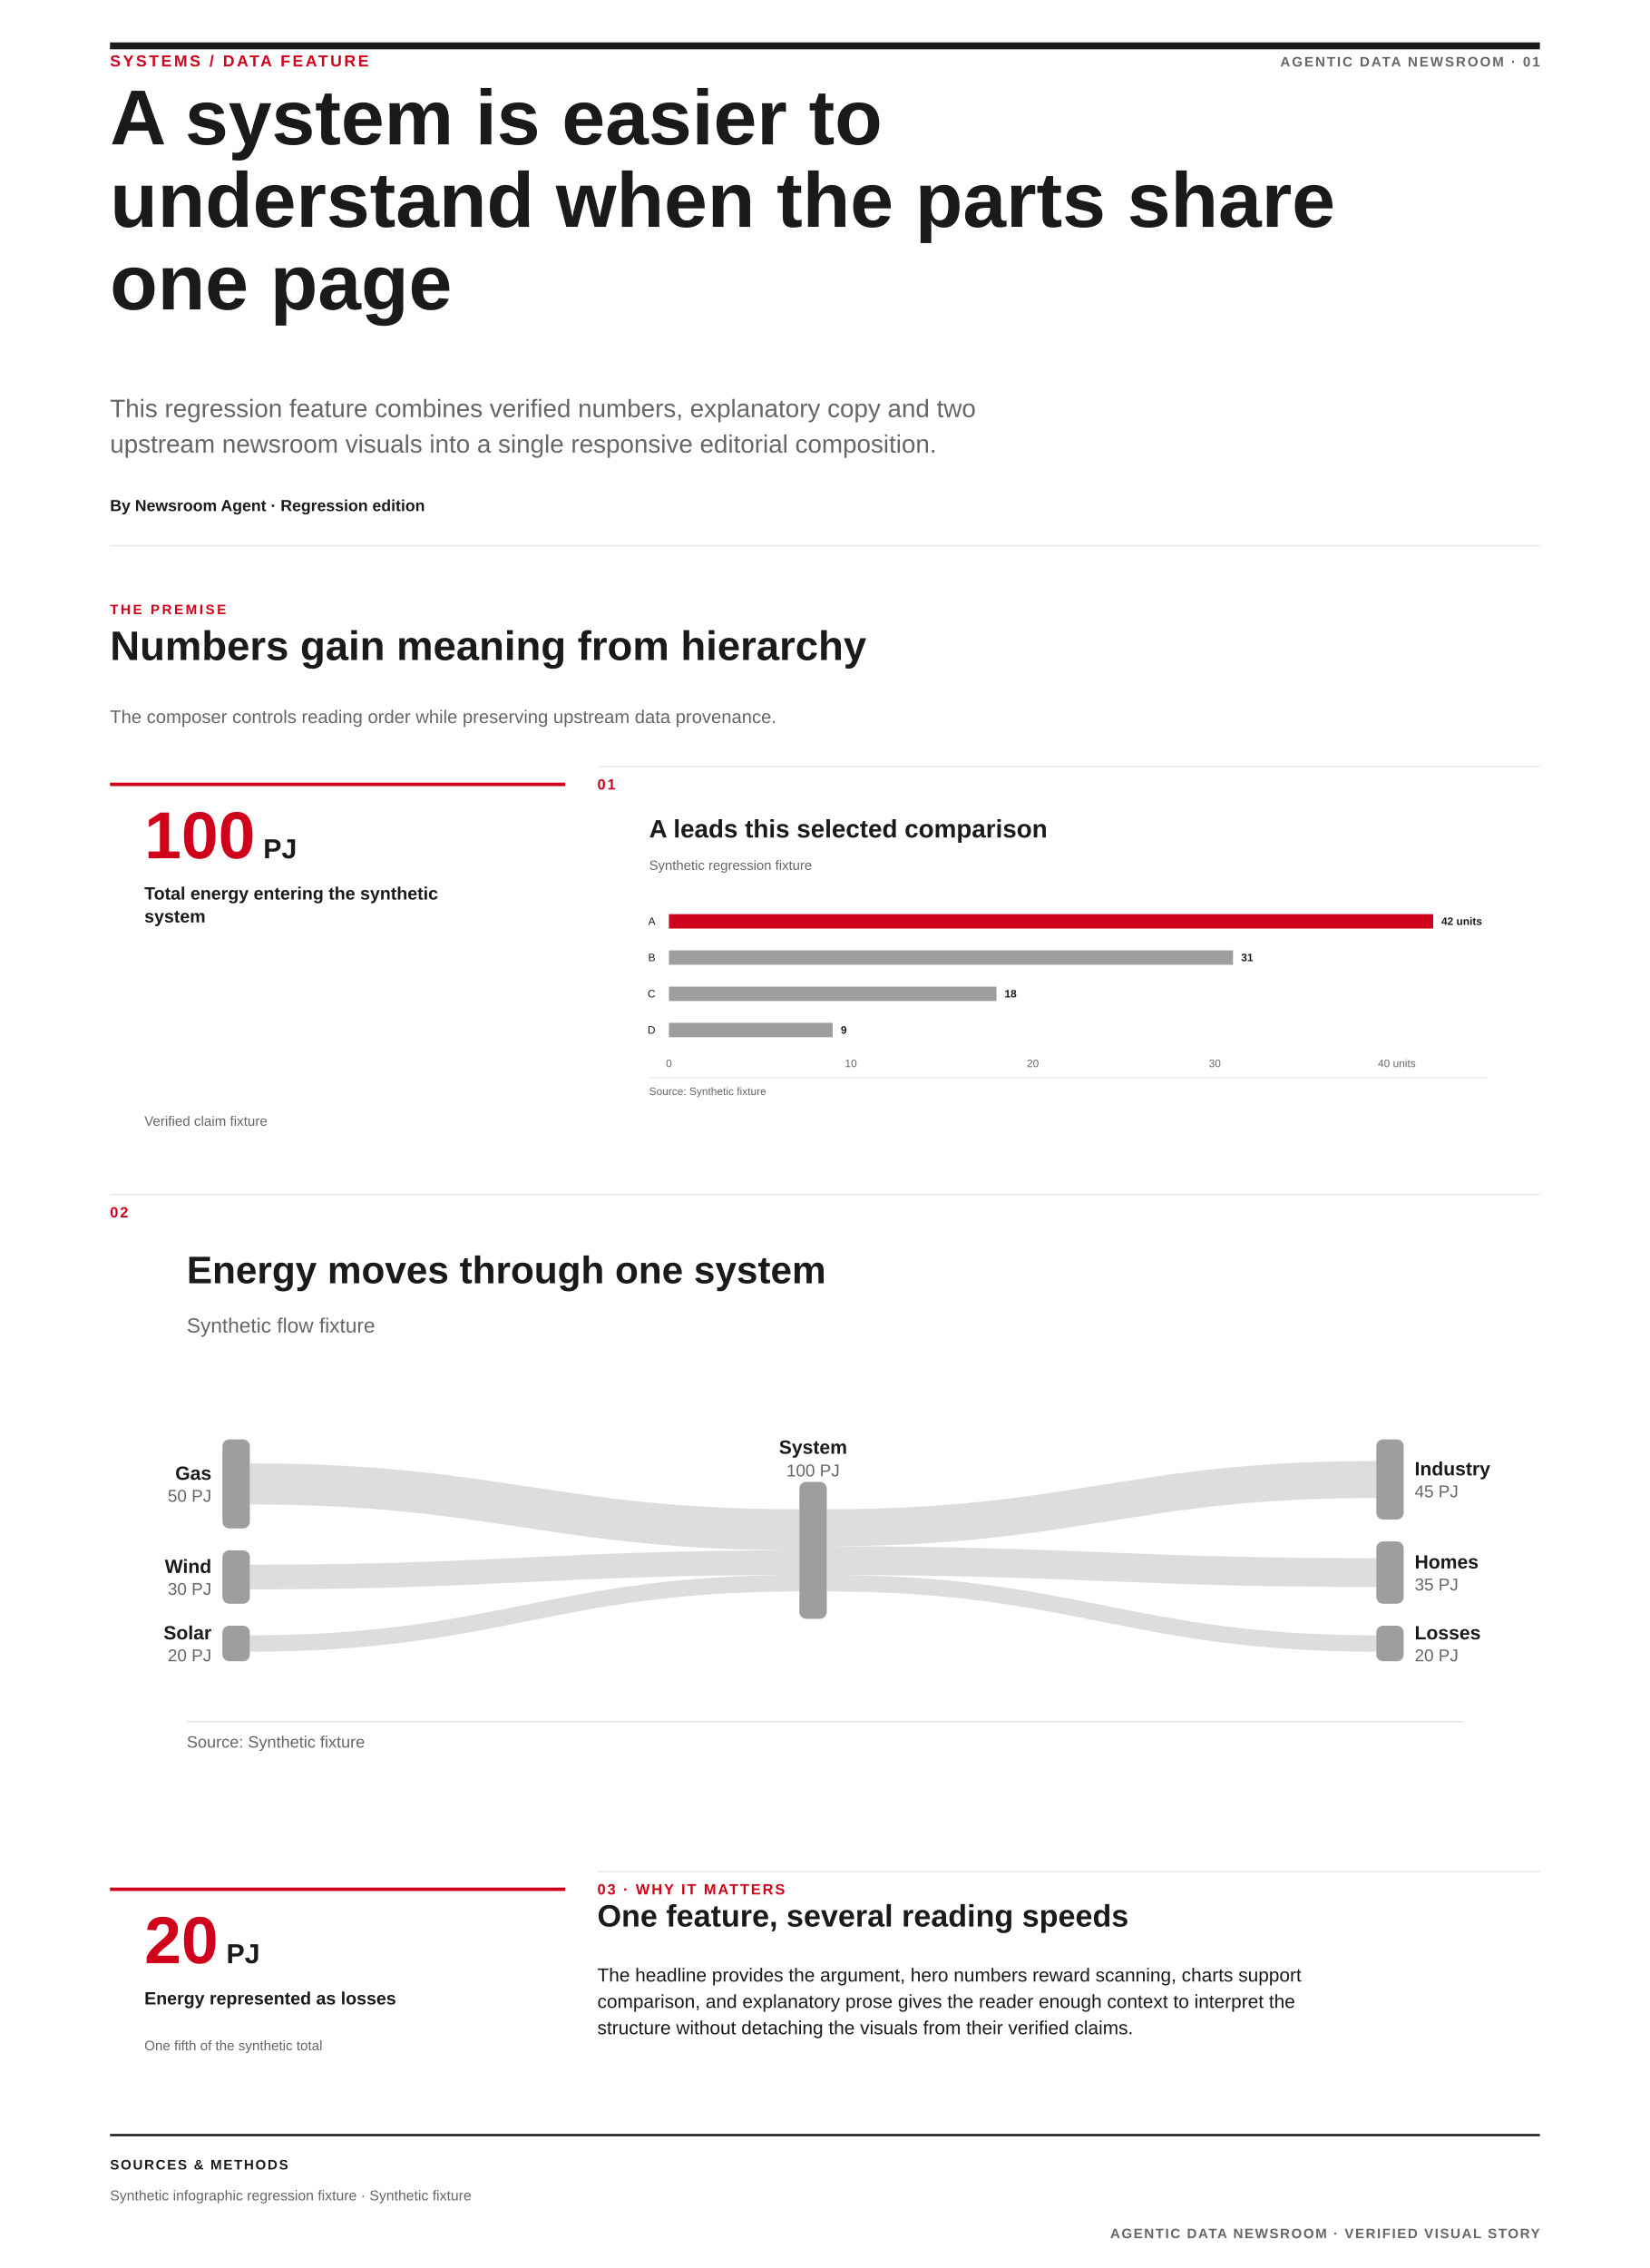
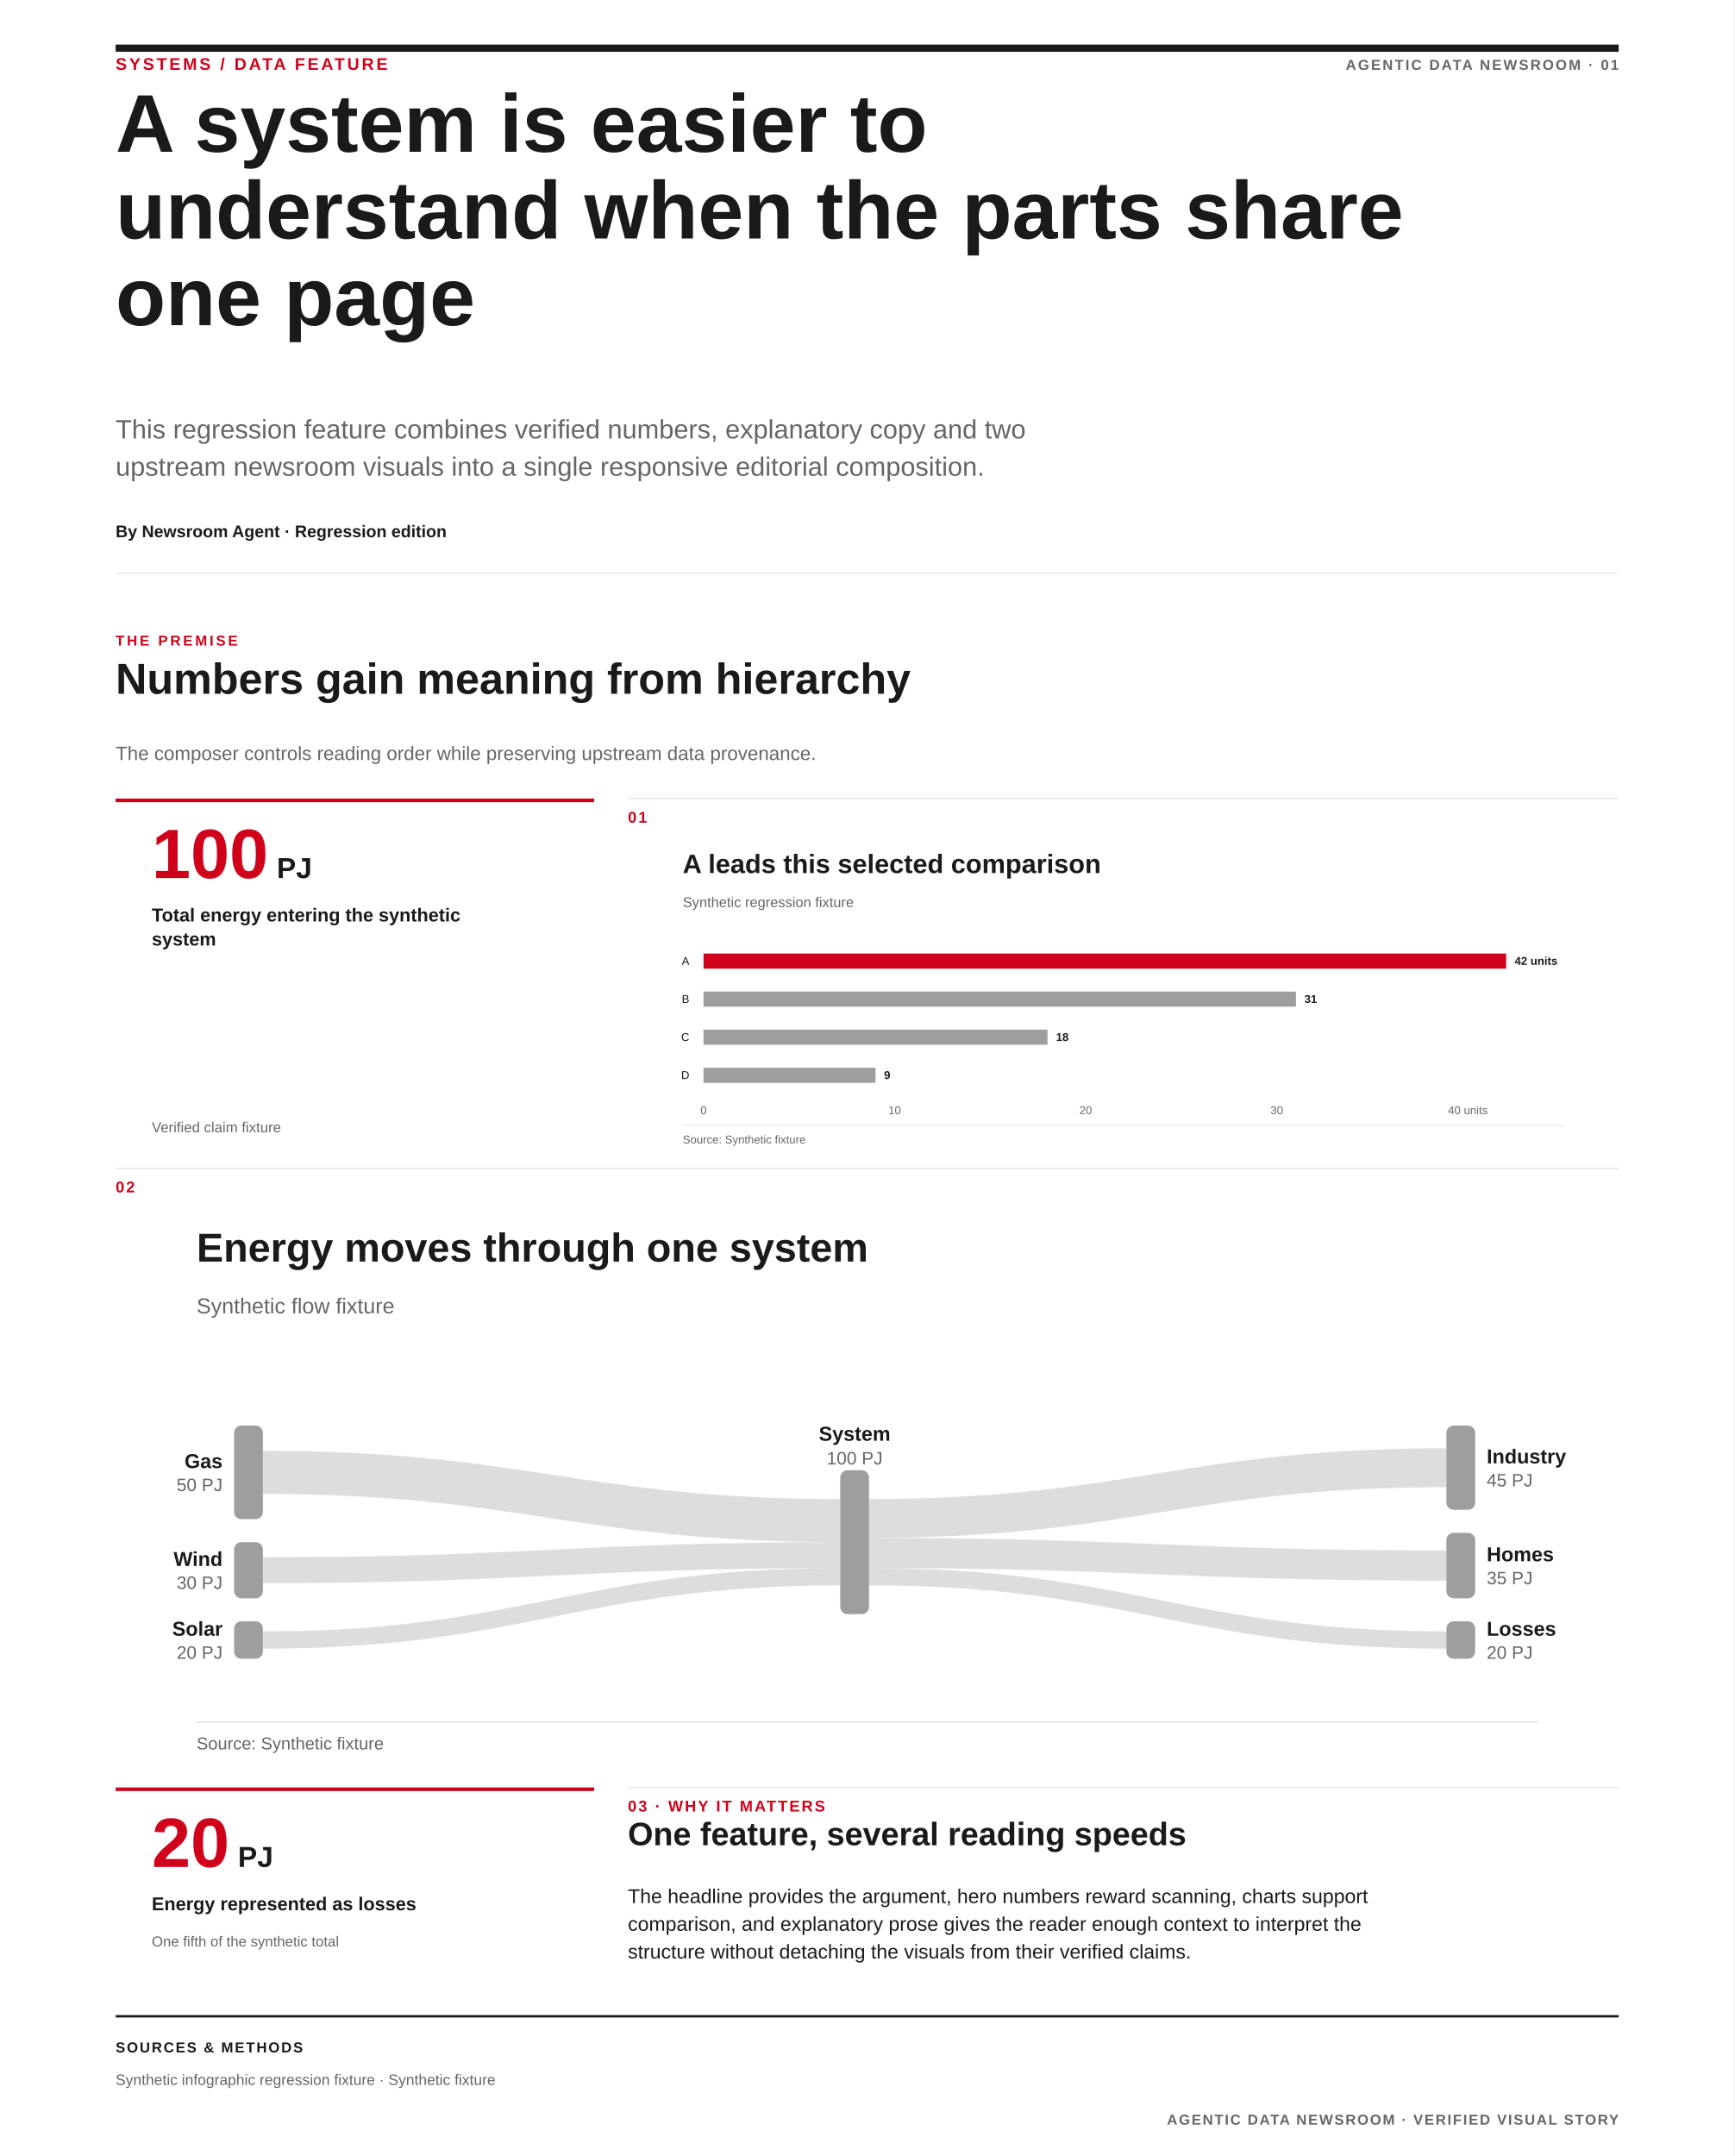
- <svg xmlns="http://www.w3.org/2000/svg" viewBox="0 0 1440 1979.226" role="img" aria-labelledby="info-title info-desc" data-infographic-version="1.0.0" data-viewport="desktop" data-layout-strategy="balanced">
-   <rect width="1440" height="1979.226" fill="#FFFFFF" />
+ <svg xmlns="http://www.w3.org/2000/svg" viewBox="0 0 1440 1790" role="img" aria-labelledby="info-title info-desc" data-infographic-version="1.0.0" data-viewport="desktop" data-layout-strategy="balanced">
+   <rect width="1440" height="1790" fill="#FFFFFF" />
  <line x1="96" y1="40" x2="1344" y2="40" stroke="#1A1A1A" stroke-width="6" />
  <text x="96" y="58" font-family="'PingFang SC', 'Heiti SC', 'Noto Sans SC', 'Microsoft YaHei', Arial, Helvetica, sans-serif" font-size="14" font-weight="700" letter-spacing="2" fill="#D0021B">SYSTEMS / DATA FEATURE</text>
  <text x="1344" y="58" text-anchor="end" font-family="'PingFang SC', 'Heiti SC', 'Noto Sans SC', 'Microsoft YaHei', Arial, Helvetica, sans-serif" font-size="12" font-weight="700" letter-spacing="1.5" fill="#666666">AGENTIC DATA NEWSROOM · 01</text>
  <text x="96" y="126" text-anchor="start" font-family="'PingFang SC', 'Heiti SC', 'Noto Sans SC', 'Microsoft YaHei', Arial, Helvetica, sans-serif" font-size="68" font-weight="700" fill="#1A1A1A">A system is easier to</text>
  <text x="96" y="198" text-anchor="start" font-family="'PingFang SC', 'Heiti SC', 'Noto Sans SC', 'Microsoft YaHei', Arial, Helvetica, sans-serif" font-size="68" font-weight="700" fill="#1A1A1A">understand when the parts share</text>
  <text x="96" y="270" text-anchor="start" font-family="'PingFang SC', 'Heiti SC', 'Noto Sans SC', 'Microsoft YaHei', Arial, Helvetica, sans-serif" font-size="68" font-weight="700" fill="#1A1A1A">one page</text>
  <text x="96" y="364" text-anchor="start" font-family="'PingFang SC', 'Heiti SC', 'Noto Sans SC', 'Microsoft YaHei', Arial, Helvetica, sans-serif" font-size="22" font-weight="400" fill="#666666">This regression feature combines verified numbers, explanatory copy and two</text>
  <text x="96" y="395" text-anchor="start" font-family="'PingFang SC', 'Heiti SC', 'Noto Sans SC', 'Microsoft YaHei', Arial, Helvetica, sans-serif" font-size="22" font-weight="400" fill="#666666">upstream newsroom visuals into a single responsive editorial composition.</text>
  <text x="96" y="446" font-family="'PingFang SC', 'Heiti SC', 'Noto Sans SC', 'Microsoft YaHei', Arial, Helvetica, sans-serif" font-size="14" font-weight="600" fill="#1A1A1A">By Newsroom Agent  ·  Regression edition</text>
  <line x1="96" y1="476" x2="1344" y2="476" stroke="#E5E5E5" stroke-width="1" />
  <text x="96" y="536" font-family="'PingFang SC', 'Heiti SC', 'Noto Sans SC', 'Microsoft YaHei', Arial, Helvetica, sans-serif" font-size="12" font-weight="700" letter-spacing="2" fill="#D0021B">THE PREMISE</text>
  <text x="96" y="576" text-anchor="start" font-family="'PingFang SC', 'Heiti SC', 'Noto Sans SC', 'Microsoft YaHei', Arial, Helvetica, sans-serif" font-size="36" font-weight="700" fill="#1A1A1A">Numbers gain meaning from hierarchy</text>
  <text x="96" y="631" text-anchor="start" font-family="'PingFang SC', 'Heiti SC', 'Noto Sans SC', 'Microsoft YaHei', Arial, Helvetica, sans-serif" font-size="16" font-weight="400" fill="#666666">The composer controls reading order while preserving upstream data provenance.</text>
-   <rect data-role="hero-stat" data-module-id="stat-total" x="96" y="683" width="397.333" height="3" fill="#D0021B" />
-   <text x="126" y="749" font-family="'PingFang SC', 'Heiti SC', 'Noto Sans SC', 'Microsoft YaHei', Arial, Helvetica, sans-serif" font-size="58" font-weight="700" fill="#D0021B">100<tspan font-size="24" dx="7" fill="#1A1A1A">PJ</tspan>
+   <rect data-role="hero-stat" data-module-id="stat-total" x="96" y="663" width="397.333" height="3" fill="#D0021B" />
+   <text x="126" y="729" font-family="'PingFang SC', 'Heiti SC', 'Noto Sans SC', 'Microsoft YaHei', Arial, Helvetica, sans-serif" font-size="58" font-weight="700" fill="#D0021B">100<tspan font-size="24" dx="7" fill="#1A1A1A">PJ</tspan>
  </text>
-   <text x="126" y="785" text-anchor="start" font-family="'PingFang SC', 'Heiti SC', 'Noto Sans SC', 'Microsoft YaHei', Arial, Helvetica, sans-serif" font-size="15.5" font-weight="700" fill="#1A1A1A">Total energy entering the synthetic</text>
-   <text x="126" y="805" text-anchor="start" font-family="'PingFang SC', 'Heiti SC', 'Noto Sans SC', 'Microsoft YaHei', Arial, Helvetica, sans-serif" font-size="15.5" font-weight="700" fill="#1A1A1A">system</text>
-   <text x="126" y="982.426" text-anchor="start" font-family="'PingFang SC', 'Heiti SC', 'Noto Sans SC', 'Microsoft YaHei', Arial, Helvetica, sans-serif" font-size="12" font-weight="400" fill="#666666">Verified claim fixture</text>
-   <rect data-role="hero-stat" data-module-id="stat-total" x="96" y="1001.426" width="1" height="1" fill="none" />
-   <line x1="521.333" y1="669" x2="1344" y2="669" stroke="#E5E5E5" stroke-width="1" />
-   <text x="521.333" y="689" font-family="'PingFang SC', 'Heiti SC', 'Noto Sans SC', 'Microsoft YaHei', Arial, Helvetica, sans-serif" font-size="13" font-weight="700" letter-spacing="1.5" fill="#D0021B">01</text>
-   <svg data-role="infographic-visual" data-module-id="bar" x="521.333" y="701" width="822.667" height="295.426" viewBox="0 0 1040 376" preserveAspectRatio="xMidYMin meet">
+   <text x="126" y="765" text-anchor="start" font-family="'PingFang SC', 'Heiti SC', 'Noto Sans SC', 'Microsoft YaHei', Arial, Helvetica, sans-serif" font-size="15.5" font-weight="700" fill="#1A1A1A">Total energy entering the synthetic</text>
+   <text x="126" y="785" text-anchor="start" font-family="'PingFang SC', 'Heiti SC', 'Noto Sans SC', 'Microsoft YaHei', Arial, Helvetica, sans-serif" font-size="15.5" font-weight="700" fill="#1A1A1A">system</text>
+   <text x="126" y="940.038" text-anchor="start" font-family="'PingFang SC', 'Heiti SC', 'Noto Sans SC', 'Microsoft YaHei', Arial, Helvetica, sans-serif" font-size="12" font-weight="400" fill="#666666">Verified claim fixture</text>
+   <rect data-role="hero-stat" data-module-id="stat-total" x="96" y="959.038" width="1" height="1" fill="none" />
+   <line x1="521.333" y1="663" x2="1344" y2="663" stroke="#E5E5E5" stroke-width="1" />
+   <text x="521.333" y="683" font-family="'PingFang SC', 'Heiti SC', 'Noto Sans SC', 'Microsoft YaHei', Arial, Helvetica, sans-serif" font-size="13" font-weight="700" letter-spacing="1.5" fill="#D0021B">01</text>
+   <svg data-role="infographic-visual" data-module-id="bar" x="521.333" y="695" width="822.667" height="259.038" viewBox="0 0 1040 330" preserveAspectRatio="xMidYMin meet">
    <rect width="1040" height="376" fill="#FFFFFF" />
    <text x="54" y="38" text-anchor="start" font-family="'PingFang SC', 'Heiti SC', 'Noto Sans SC', 'Microsoft YaHei', Arial, Helvetica, sans-serif" font-size="28" font-weight="700" fill="#1A1A1A">A leads this selected comparison</text>
    <text x="54" y="74" text-anchor="start" font-family="'PingFang SC', 'Heiti SC', 'Noto Sans SC', 'Microsoft YaHei', Arial, Helvetica, sans-serif" font-size="15" font-weight="400" fill="#666666">Synthetic regression fixture</text>
    <text x="76" y="293" text-anchor="middle" font-family="'PingFang SC', 'Heiti SC', 'Noto Sans SC', 'Microsoft YaHei', Arial, Helvetica, sans-serif" font-size="12" fill="#666666">0</text>
    <text x="278.143" y="293" text-anchor="middle" font-family="'PingFang SC', 'Heiti SC', 'Noto Sans SC', 'Microsoft YaHei', Arial, Helvetica, sans-serif" font-size="12" fill="#666666">10</text>
    <text x="480.286" y="293" text-anchor="middle" font-family="'PingFang SC', 'Heiti SC', 'Noto Sans SC', 'Microsoft YaHei', Arial, Helvetica, sans-serif" font-size="12" fill="#666666">20</text>
    <text x="682.429" y="293" text-anchor="middle" font-family="'PingFang SC', 'Heiti SC', 'Noto Sans SC', 'Microsoft YaHei', Arial, Helvetica, sans-serif" font-size="12" fill="#666666">30</text>
    <text x="884.571" y="293" text-anchor="middle" font-family="'PingFang SC', 'Heiti SC', 'Noto Sans SC', 'Microsoft YaHei', Arial, Helvetica, sans-serif" font-size="12" fill="#666666">40 units</text>
    <text x="61" y="135.125" text-anchor="end" font-family="'PingFang SC', 'Heiti SC', 'Noto Sans SC', 'Microsoft YaHei', Arial, Helvetica, sans-serif" font-size="12" fill="#1A1A1A">A</text>
    <rect data-role="data-bar" x="76" y="123.125" width="849" height="16" fill="#D0021B" />
    <text x="934" y="135.125" text-anchor="start" font-family="'PingFang SC', 'Heiti SC', 'Noto Sans SC', 'Microsoft YaHei', Arial, Helvetica, sans-serif" font-size="12" font-weight="600" fill="#1A1A1A">42 units</text>
    <text x="61" y="175.375" text-anchor="end" font-family="'PingFang SC', 'Heiti SC', 'Noto Sans SC', 'Microsoft YaHei', Arial, Helvetica, sans-serif" font-size="12" fill="#1A1A1A">B</text>
    <rect data-role="data-bar" x="76" y="163.375" width="626.643" height="16" fill="#9E9E9E" />
    <text x="711.643" y="175.375" text-anchor="start" font-family="'PingFang SC', 'Heiti SC', 'Noto Sans SC', 'Microsoft YaHei', Arial, Helvetica, sans-serif" font-size="12" font-weight="600" fill="#1A1A1A">31</text>
    <text x="61" y="215.625" text-anchor="end" font-family="'PingFang SC', 'Heiti SC', 'Noto Sans SC', 'Microsoft YaHei', Arial, Helvetica, sans-serif" font-size="12" fill="#1A1A1A">C</text>
    <rect data-role="data-bar" x="76" y="203.625" width="363.857" height="16" fill="#9E9E9E" />
    <text x="448.857" y="215.625" text-anchor="start" font-family="'PingFang SC', 'Heiti SC', 'Noto Sans SC', 'Microsoft YaHei', Arial, Helvetica, sans-serif" font-size="12" font-weight="600" fill="#1A1A1A">18</text>
    <text x="61" y="255.875" text-anchor="end" font-family="'PingFang SC', 'Heiti SC', 'Noto Sans SC', 'Microsoft YaHei', Arial, Helvetica, sans-serif" font-size="12" fill="#1A1A1A">D</text>
    <rect data-role="data-bar" x="76" y="243.875" width="181.929" height="16" fill="#9E9E9E" />
    <text x="266.929" y="255.875" text-anchor="start" font-family="'PingFang SC', 'Heiti SC', 'Noto Sans SC', 'Microsoft YaHei', Arial, Helvetica, sans-serif" font-size="12" font-weight="600" fill="#1A1A1A">9</text>
    <line x1="54" y1="305" x2="986" y2="305" stroke="#E5E5E5" stroke-width="1" />
    <text x="54" y="324" text-anchor="start" font-family="'PingFang SC', 'Heiti SC', 'Noto Sans SC', 'Microsoft YaHei', Arial, Helvetica, sans-serif" font-size="12" font-weight="400" fill="#666666">Source: Synthetic fixture</text>
  </svg>
-   <line x1="96" y1="1042.426" x2="1344" y2="1042.426" stroke="#E5E5E5" stroke-width="1" />
-   <text x="96" y="1062.426" font-family="'PingFang SC', 'Heiti SC', 'Noto Sans SC', 'Microsoft YaHei', Arial, Helvetica, sans-serif" font-size="13" font-weight="700" letter-spacing="1.5" fill="#D0021B">02</text>
-   <svg data-role="infographic-visual" data-module-id="flow" x="96" y="1074.426" width="1248" height="512.8" viewBox="0 0 1040 429" preserveAspectRatio="xMidYMin meet">
+   <line x1="96" y1="970" x2="1344" y2="970" stroke="#E5E5E5" stroke-width="1" />
+   <text x="96" y="990" font-family="'PingFang SC', 'Heiti SC', 'Noto Sans SC', 'Microsoft YaHei', Arial, Helvetica, sans-serif" font-size="13" font-weight="700" letter-spacing="1.5" fill="#D0021B">02</text>
+   <svg data-role="infographic-visual" data-module-id="flow" x="96" y="1002" width="1248" height="457.6" viewBox="0 0 1040 383" preserveAspectRatio="xMidYMin meet">
    <rect width="1040" height="429" fill="#FFFFFF" />
    <text x="54" y="38" text-anchor="start" font-family="'PingFang SC', 'Heiti SC', 'Noto Sans SC', 'Microsoft YaHei', Arial, Helvetica, sans-serif" font-size="28" font-weight="700" fill="#1A1A1A">Energy moves through one system</text>
    <text x="54" y="74" text-anchor="start" font-family="'PingFang SC', 'Heiti SC', 'Noto Sans SC', 'Microsoft YaHei', Arial, Helvetica, sans-serif" font-size="15" font-weight="400" fill="#666666">Synthetic flow fixture</text>
    <path data-role="flow-hit" data-flow-key="Solar→System" d="M100.08,301 C280.638,301 320.762,257 501.32,257" fill="none" stroke="transparent" stroke-width="30" stroke-linecap="round" pointer-events="stroke" />
    <path data-role="flow-link" data-flow-key="Solar→System" d="M100.08,301 C280.638,301 320.762,257 501.32,257" fill="none" stroke="#9E9E9E" stroke-width="12" stroke-opacity="0.35" stroke-linecap="butt" pointer-events="none" />
    <path data-role="flow-hit" data-flow-key="Wind→System" d="M100.08,252.5 C280.638,252.5 320.762,242 501.32,242" fill="none" stroke="transparent" stroke-width="45" stroke-linecap="round" pointer-events="stroke" />
    <path data-role="flow-link" data-flow-key="Wind→System" d="M100.08,252.5 C280.638,252.5 320.762,242 501.32,242" fill="none" stroke="#9E9E9E" stroke-width="18" stroke-opacity="0.35" stroke-linecap="butt" pointer-events="none" />
    <path data-role="flow-hit" data-flow-key="Gas→System" d="M100.08,184.5 C280.638,184.5 320.762,218 501.32,218" fill="none" stroke="transparent" stroke-width="75" stroke-linecap="round" pointer-events="stroke" />
    <path data-role="flow-link" data-flow-key="Gas→System" d="M100.08,184.5 C280.638,184.5 320.762,218 501.32,218" fill="none" stroke="#9E9E9E" stroke-width="30" stroke-opacity="0.35" stroke-linecap="butt" pointer-events="none" />
    <path data-role="flow-hit" data-flow-key="System→Homes" d="M521.32,240.5 C701.878,240.5 742.002,249.25 922.56,249.25" fill="none" stroke="transparent" stroke-width="52.5" stroke-linecap="round" pointer-events="stroke" />
    <path data-role="flow-link" data-flow-key="System→Homes" d="M521.32,240.5 C701.878,240.5 742.002,249.25 922.56,249.25" fill="none" stroke="#9E9E9E" stroke-width="21" stroke-opacity="0.35" stroke-linecap="butt" pointer-events="none" />
    <path data-role="flow-hit" data-flow-key="System→Industry" d="M521.32,216.5 C701.878,216.5 742.002,181.25 922.56,181.25" fill="none" stroke="transparent" stroke-width="67.5" stroke-linecap="round" pointer-events="stroke" />
    <path data-role="flow-link" data-flow-key="System→Industry" d="M521.32,216.5 C701.878,216.5 742.002,181.25 922.56,181.25" fill="none" stroke="#9E9E9E" stroke-width="27" stroke-opacity="0.35" stroke-linecap="butt" pointer-events="none" />
    <path data-role="flow-hit" data-flow-key="System→Losses" d="M521.32,257 C701.878,257 742.002,301 922.56,301" fill="none" stroke="transparent" stroke-width="30" stroke-linecap="round" pointer-events="stroke" />
    <path data-role="flow-link" data-flow-key="System→Losses" d="M521.32,257 C701.878,257 742.002,301 922.56,301" fill="none" stroke="#9E9E9E" stroke-width="12" stroke-opacity="0.35" stroke-linecap="butt" pointer-events="none" />
    <rect data-role="flow-node" data-value="50" x="80.08" y="152" width="20" height="65" rx="5" fill="#9E9E9E" />
    <text data-role="flow-node-label" x="72.08" y="181.5" text-anchor="end" font-family="'PingFang SC', 'Heiti SC', 'Noto Sans SC', 'Microsoft YaHei', Arial, Helvetica, sans-serif" font-size="14" font-weight="700" fill="#1A1A1A">Gas</text>
    <text data-role="flow-node-value" x="72.08" y="197.5" text-anchor="end" font-family="'PingFang SC', 'Heiti SC', 'Noto Sans SC', 'Microsoft YaHei', Arial, Helvetica, sans-serif" font-size="12.5" fill="#666666">50 PJ</text>
    <rect data-role="flow-node" data-value="30" x="80.08" y="233" width="20" height="39" rx="5" fill="#9E9E9E" />
    <text data-role="flow-node-label" x="72.08" y="249.5" text-anchor="end" font-family="'PingFang SC', 'Heiti SC', 'Noto Sans SC', 'Microsoft YaHei', Arial, Helvetica, sans-serif" font-size="14" font-weight="700" fill="#1A1A1A">Wind</text>
    <text data-role="flow-node-value" x="72.08" y="265.5" text-anchor="end" font-family="'PingFang SC', 'Heiti SC', 'Noto Sans SC', 'Microsoft YaHei', Arial, Helvetica, sans-serif" font-size="12.5" fill="#666666">30 PJ</text>
    <rect data-role="flow-node" data-value="20" x="80.08" y="288" width="20" height="26" rx="5" fill="#9E9E9E" />
    <text data-role="flow-node-label" x="72.08" y="298" text-anchor="end" font-family="'PingFang SC', 'Heiti SC', 'Noto Sans SC', 'Microsoft YaHei', Arial, Helvetica, sans-serif" font-size="14" font-weight="700" fill="#1A1A1A">Solar</text>
    <text data-role="flow-node-value" x="72.08" y="314" text-anchor="end" font-family="'PingFang SC', 'Heiti SC', 'Noto Sans SC', 'Microsoft YaHei', Arial, Helvetica, sans-serif" font-size="12.5" fill="#666666">20 PJ</text>
    <rect data-role="flow-node" data-value="100" x="501.32" y="183" width="20" height="100" rx="5" fill="#9E9E9E" />
    <text data-role="flow-node-label" x="511.32" y="162.5" text-anchor="middle" font-family="'PingFang SC', 'Heiti SC', 'Noto Sans SC', 'Microsoft YaHei', Arial, Helvetica, sans-serif" font-size="14" font-weight="700" fill="#1A1A1A">System</text>
    <text data-role="flow-node-value" x="511.32" y="179" text-anchor="middle" font-family="'PingFang SC', 'Heiti SC', 'Noto Sans SC', 'Microsoft YaHei', Arial, Helvetica, sans-serif" font-size="12.5" fill="#666666">100 PJ</text>
    <rect data-role="flow-node" data-value="45" x="922.56" y="152" width="20" height="58.5" rx="5" fill="#9E9E9E" />
    <text data-role="flow-node-label" x="950.56" y="178.25" text-anchor="start" font-family="'PingFang SC', 'Heiti SC', 'Noto Sans SC', 'Microsoft YaHei', Arial, Helvetica, sans-serif" font-size="14" font-weight="700" fill="#1A1A1A">Industry</text>
    <text data-role="flow-node-value" x="950.56" y="194.25" text-anchor="start" font-family="'PingFang SC', 'Heiti SC', 'Noto Sans SC', 'Microsoft YaHei', Arial, Helvetica, sans-serif" font-size="12.5" fill="#666666">45 PJ</text>
    <rect data-role="flow-node" data-value="35" x="922.56" y="226.5" width="20" height="45.5" rx="5" fill="#9E9E9E" />
    <text data-role="flow-node-label" x="950.56" y="246.25" text-anchor="start" font-family="'PingFang SC', 'Heiti SC', 'Noto Sans SC', 'Microsoft YaHei', Arial, Helvetica, sans-serif" font-size="14" font-weight="700" fill="#1A1A1A">Homes</text>
    <text data-role="flow-node-value" x="950.56" y="262.25" text-anchor="start" font-family="'PingFang SC', 'Heiti SC', 'Noto Sans SC', 'Microsoft YaHei', Arial, Helvetica, sans-serif" font-size="12.5" fill="#666666">35 PJ</text>
    <rect data-role="flow-node" data-value="20" x="922.56" y="288" width="20" height="26" rx="5" fill="#9E9E9E" />
    <text data-role="flow-node-label" x="950.56" y="298" text-anchor="start" font-family="'PingFang SC', 'Heiti SC', 'Noto Sans SC', 'Microsoft YaHei', Arial, Helvetica, sans-serif" font-size="14" font-weight="700" fill="#1A1A1A">Losses</text>
    <text data-role="flow-node-value" x="950.56" y="314" text-anchor="start" font-family="'PingFang SC', 'Heiti SC', 'Noto Sans SC', 'Microsoft YaHei', Arial, Helvetica, sans-serif" font-size="12.5" fill="#666666">20 PJ</text>
    <line x1="54" y1="358" x2="986" y2="358" stroke="#E5E5E5" stroke-width="1" />
    <text x="54" y="377" text-anchor="start" font-family="'PingFang SC', 'Heiti SC', 'Noto Sans SC', 'Microsoft YaHei', Arial, Helvetica, sans-serif" font-size="12" font-weight="400" fill="#666666">Source: Synthetic fixture</text>
  </svg>
-   <rect data-role="hero-stat" data-module-id="stat-loss" x="96" y="1647.226" width="397.333" height="3" fill="#D0021B" />
-   <text x="126" y="1713.226" font-family="'PingFang SC', 'Heiti SC', 'Noto Sans SC', 'Microsoft YaHei', Arial, Helvetica, sans-serif" font-size="58" font-weight="700" fill="#D0021B">20<tspan font-size="24" dx="7" fill="#1A1A1A">PJ</tspan>
+   <rect data-role="hero-stat" data-module-id="stat-loss" x="96" y="1484" width="397.333" height="3" fill="#D0021B" />
+   <text x="126" y="1550" font-family="'PingFang SC', 'Heiti SC', 'Noto Sans SC', 'Microsoft YaHei', Arial, Helvetica, sans-serif" font-size="58" font-weight="700" fill="#D0021B">20<tspan font-size="24" dx="7" fill="#1A1A1A">PJ</tspan>
  </text>
-   <text x="126" y="1749.226" text-anchor="start" font-family="'PingFang SC', 'Heiti SC', 'Noto Sans SC', 'Microsoft YaHei', Arial, Helvetica, sans-serif" font-size="15.5" font-weight="700" fill="#1A1A1A">Energy represented as losses</text>
-   <text x="126" y="1789.226" text-anchor="start" font-family="'PingFang SC', 'Heiti SC', 'Noto Sans SC', 'Microsoft YaHei', Arial, Helvetica, sans-serif" font-size="12" font-weight="400" fill="#666666">One fifth of the synthetic total</text>
-   <rect data-role="hero-stat" data-module-id="stat-loss" x="96" y="1808.226" width="1" height="1" fill="none" />
-   <line x1="521.333" y1="1633.226" x2="1344" y2="1633.226" stroke="#E5E5E5" stroke-width="1" />
-   <text x="521.333" y="1653.226" font-family="'PingFang SC', 'Heiti SC', 'Noto Sans SC', 'Microsoft YaHei', Arial, Helvetica, sans-serif" font-size="13" font-weight="700" letter-spacing="1.5" fill="#D0021B">03 · WHY IT MATTERS</text>
-   <text x="521.333" y="1681.226" text-anchor="start" font-family="'PingFang SC', 'Heiti SC', 'Noto Sans SC', 'Microsoft YaHei', Arial, Helvetica, sans-serif" font-size="27" font-weight="700" fill="#1A1A1A">One feature, several reading speeds</text>
-   <text x="521.333" y="1729.226" text-anchor="start" font-family="'PingFang SC', 'Heiti SC', 'Noto Sans SC', 'Microsoft YaHei', Arial, Helvetica, sans-serif" font-size="16.5" font-weight="400" fill="#1A1A1A">The headline provides the argument, hero numbers reward scanning, charts support</text>
-   <text x="521.333" y="1752.226" text-anchor="start" font-family="'PingFang SC', 'Heiti SC', 'Noto Sans SC', 'Microsoft YaHei', Arial, Helvetica, sans-serif" font-size="16.5" font-weight="400" fill="#1A1A1A">comparison, and explanatory prose gives the reader enough context to interpret the</text>
-   <text x="521.333" y="1775.226" text-anchor="start" font-family="'PingFang SC', 'Heiti SC', 'Noto Sans SC', 'Microsoft YaHei', Arial, Helvetica, sans-serif" font-size="16.5" font-weight="400" fill="#1A1A1A">structure without detaching the visuals from their verified claims.</text>
-   <line x1="96" y1="1863.226" x2="1344" y2="1863.226" stroke="#1A1A1A" stroke-width="2" />
-   <text x="96" y="1893.226" font-family="'PingFang SC', 'Heiti SC', 'Noto Sans SC', 'Microsoft YaHei', Arial, Helvetica, sans-serif" font-size="12" font-weight="700" letter-spacing="1.3" fill="#1A1A1A">SOURCES &amp; METHODS</text>
-   <text x="96" y="1920.226" text-anchor="start" font-family="'PingFang SC', 'Heiti SC', 'Noto Sans SC', 'Microsoft YaHei', Arial, Helvetica, sans-serif" font-size="12.5" font-weight="400" fill="#666666">Synthetic infographic regression fixture · Synthetic fixture</text>
-   <text x="1344" y="1953.226" text-anchor="end" font-family="'PingFang SC', 'Heiti SC', 'Noto Sans SC', 'Microsoft YaHei', Arial, Helvetica, sans-serif" font-size="12" font-weight="700" letter-spacing="1.2" fill="#666666">AGENTIC DATA NEWSROOM · VERIFIED VISUAL STORY</text>
+   <text x="126" y="1586" text-anchor="start" font-family="'PingFang SC', 'Heiti SC', 'Noto Sans SC', 'Microsoft YaHei', Arial, Helvetica, sans-serif" font-size="15.5" font-weight="700" fill="#1A1A1A">Energy represented as losses</text>
+   <text x="126" y="1616" text-anchor="start" font-family="'PingFang SC', 'Heiti SC', 'Noto Sans SC', 'Microsoft YaHei', Arial, Helvetica, sans-serif" font-size="12" font-weight="400" fill="#666666">One fifth of the synthetic total</text>
+   <rect data-role="hero-stat" data-module-id="stat-loss" x="96" y="1635" width="1" height="1" fill="none" />
+   <line x1="521.333" y1="1484" x2="1344" y2="1484" stroke="#E5E5E5" stroke-width="1" />
+   <text x="521.333" y="1504" font-family="'PingFang SC', 'Heiti SC', 'Noto Sans SC', 'Microsoft YaHei', Arial, Helvetica, sans-serif" font-size="13" font-weight="700" letter-spacing="1.5" fill="#D0021B">03 · WHY IT MATTERS</text>
+   <text x="521.333" y="1532" text-anchor="start" font-family="'PingFang SC', 'Heiti SC', 'Noto Sans SC', 'Microsoft YaHei', Arial, Helvetica, sans-serif" font-size="27" font-weight="700" fill="#1A1A1A">One feature, several reading speeds</text>
+   <text x="521.333" y="1580" text-anchor="start" font-family="'PingFang SC', 'Heiti SC', 'Noto Sans SC', 'Microsoft YaHei', Arial, Helvetica, sans-serif" font-size="16.5" font-weight="400" fill="#1A1A1A">The headline provides the argument, hero numbers reward scanning, charts support</text>
+   <text x="521.333" y="1603" text-anchor="start" font-family="'PingFang SC', 'Heiti SC', 'Noto Sans SC', 'Microsoft YaHei', Arial, Helvetica, sans-serif" font-size="16.5" font-weight="400" fill="#1A1A1A">comparison, and explanatory prose gives the reader enough context to interpret the</text>
+   <text x="521.333" y="1626" text-anchor="start" font-family="'PingFang SC', 'Heiti SC', 'Noto Sans SC', 'Microsoft YaHei', Arial, Helvetica, sans-serif" font-size="16.5" font-weight="400" fill="#1A1A1A">structure without detaching the visuals from their verified claims.</text>
+   <line x1="96" y1="1674" x2="1344" y2="1674" stroke="#1A1A1A" stroke-width="2" />
+   <text x="96" y="1704" font-family="'PingFang SC', 'Heiti SC', 'Noto Sans SC', 'Microsoft YaHei', Arial, Helvetica, sans-serif" font-size="12" font-weight="700" letter-spacing="1.3" fill="#1A1A1A">SOURCES &amp; METHODS</text>
+   <text x="96" y="1731" text-anchor="start" font-family="'PingFang SC', 'Heiti SC', 'Noto Sans SC', 'Microsoft YaHei', Arial, Helvetica, sans-serif" font-size="12.5" font-weight="400" fill="#666666">Synthetic infographic regression fixture · Synthetic fixture</text>
+   <text x="1344" y="1764" text-anchor="end" font-family="'PingFang SC', 'Heiti SC', 'Noto Sans SC', 'Microsoft YaHei', Arial, Helvetica, sans-serif" font-size="12" font-weight="700" letter-spacing="1.2" fill="#666666">AGENTIC DATA NEWSROOM · VERIFIED VISUAL STORY</text>
  <rect data-role="module-boundary" data-module-id="section-1" x="96" y="494" width="1248" height="135" fill="none" stroke="none" />
-   <rect data-role="module-boundary" data-module-id="stat-total" x="96" y="669" width="397.333" height="333.426" fill="none" stroke="none" />
-   <rect data-role="module-boundary" data-module-id="bar" x="521.333" y="669" width="822.667" height="333.426" fill="none" stroke="none" />
-   <rect data-role="module-boundary" data-module-id="flow" x="96" y="1042.426" width="1248" height="550.8" fill="none" stroke="none" />
-   <rect data-role="module-boundary" data-module-id="stat-loss" x="96" y="1633.226" width="397.333" height="176" fill="none" stroke="none" />
-   <rect data-role="module-boundary" data-module-id="text" x="521.333" y="1633.226" width="822.667" height="176" fill="none" stroke="none" />
+   <rect data-role="module-boundary" data-module-id="stat-total" x="96" y="663" width="397.333" height="297.038" fill="none" stroke="none" />
+   <rect data-role="module-boundary" data-module-id="bar" x="521.333" y="663" width="822.667" height="297.038" fill="none" stroke="none" />
+   <rect data-role="module-boundary" data-module-id="flow" x="96" y="970" width="1248" height="495.6" fill="none" stroke="none" />
+   <rect data-role="module-boundary" data-module-id="stat-loss" x="96" y="1484" width="397.333" height="152" fill="none" stroke="none" />
+   <rect data-role="module-boundary" data-module-id="text" x="521.333" y="1484" width="822.667" height="152" fill="none" stroke="none" />
</svg>
